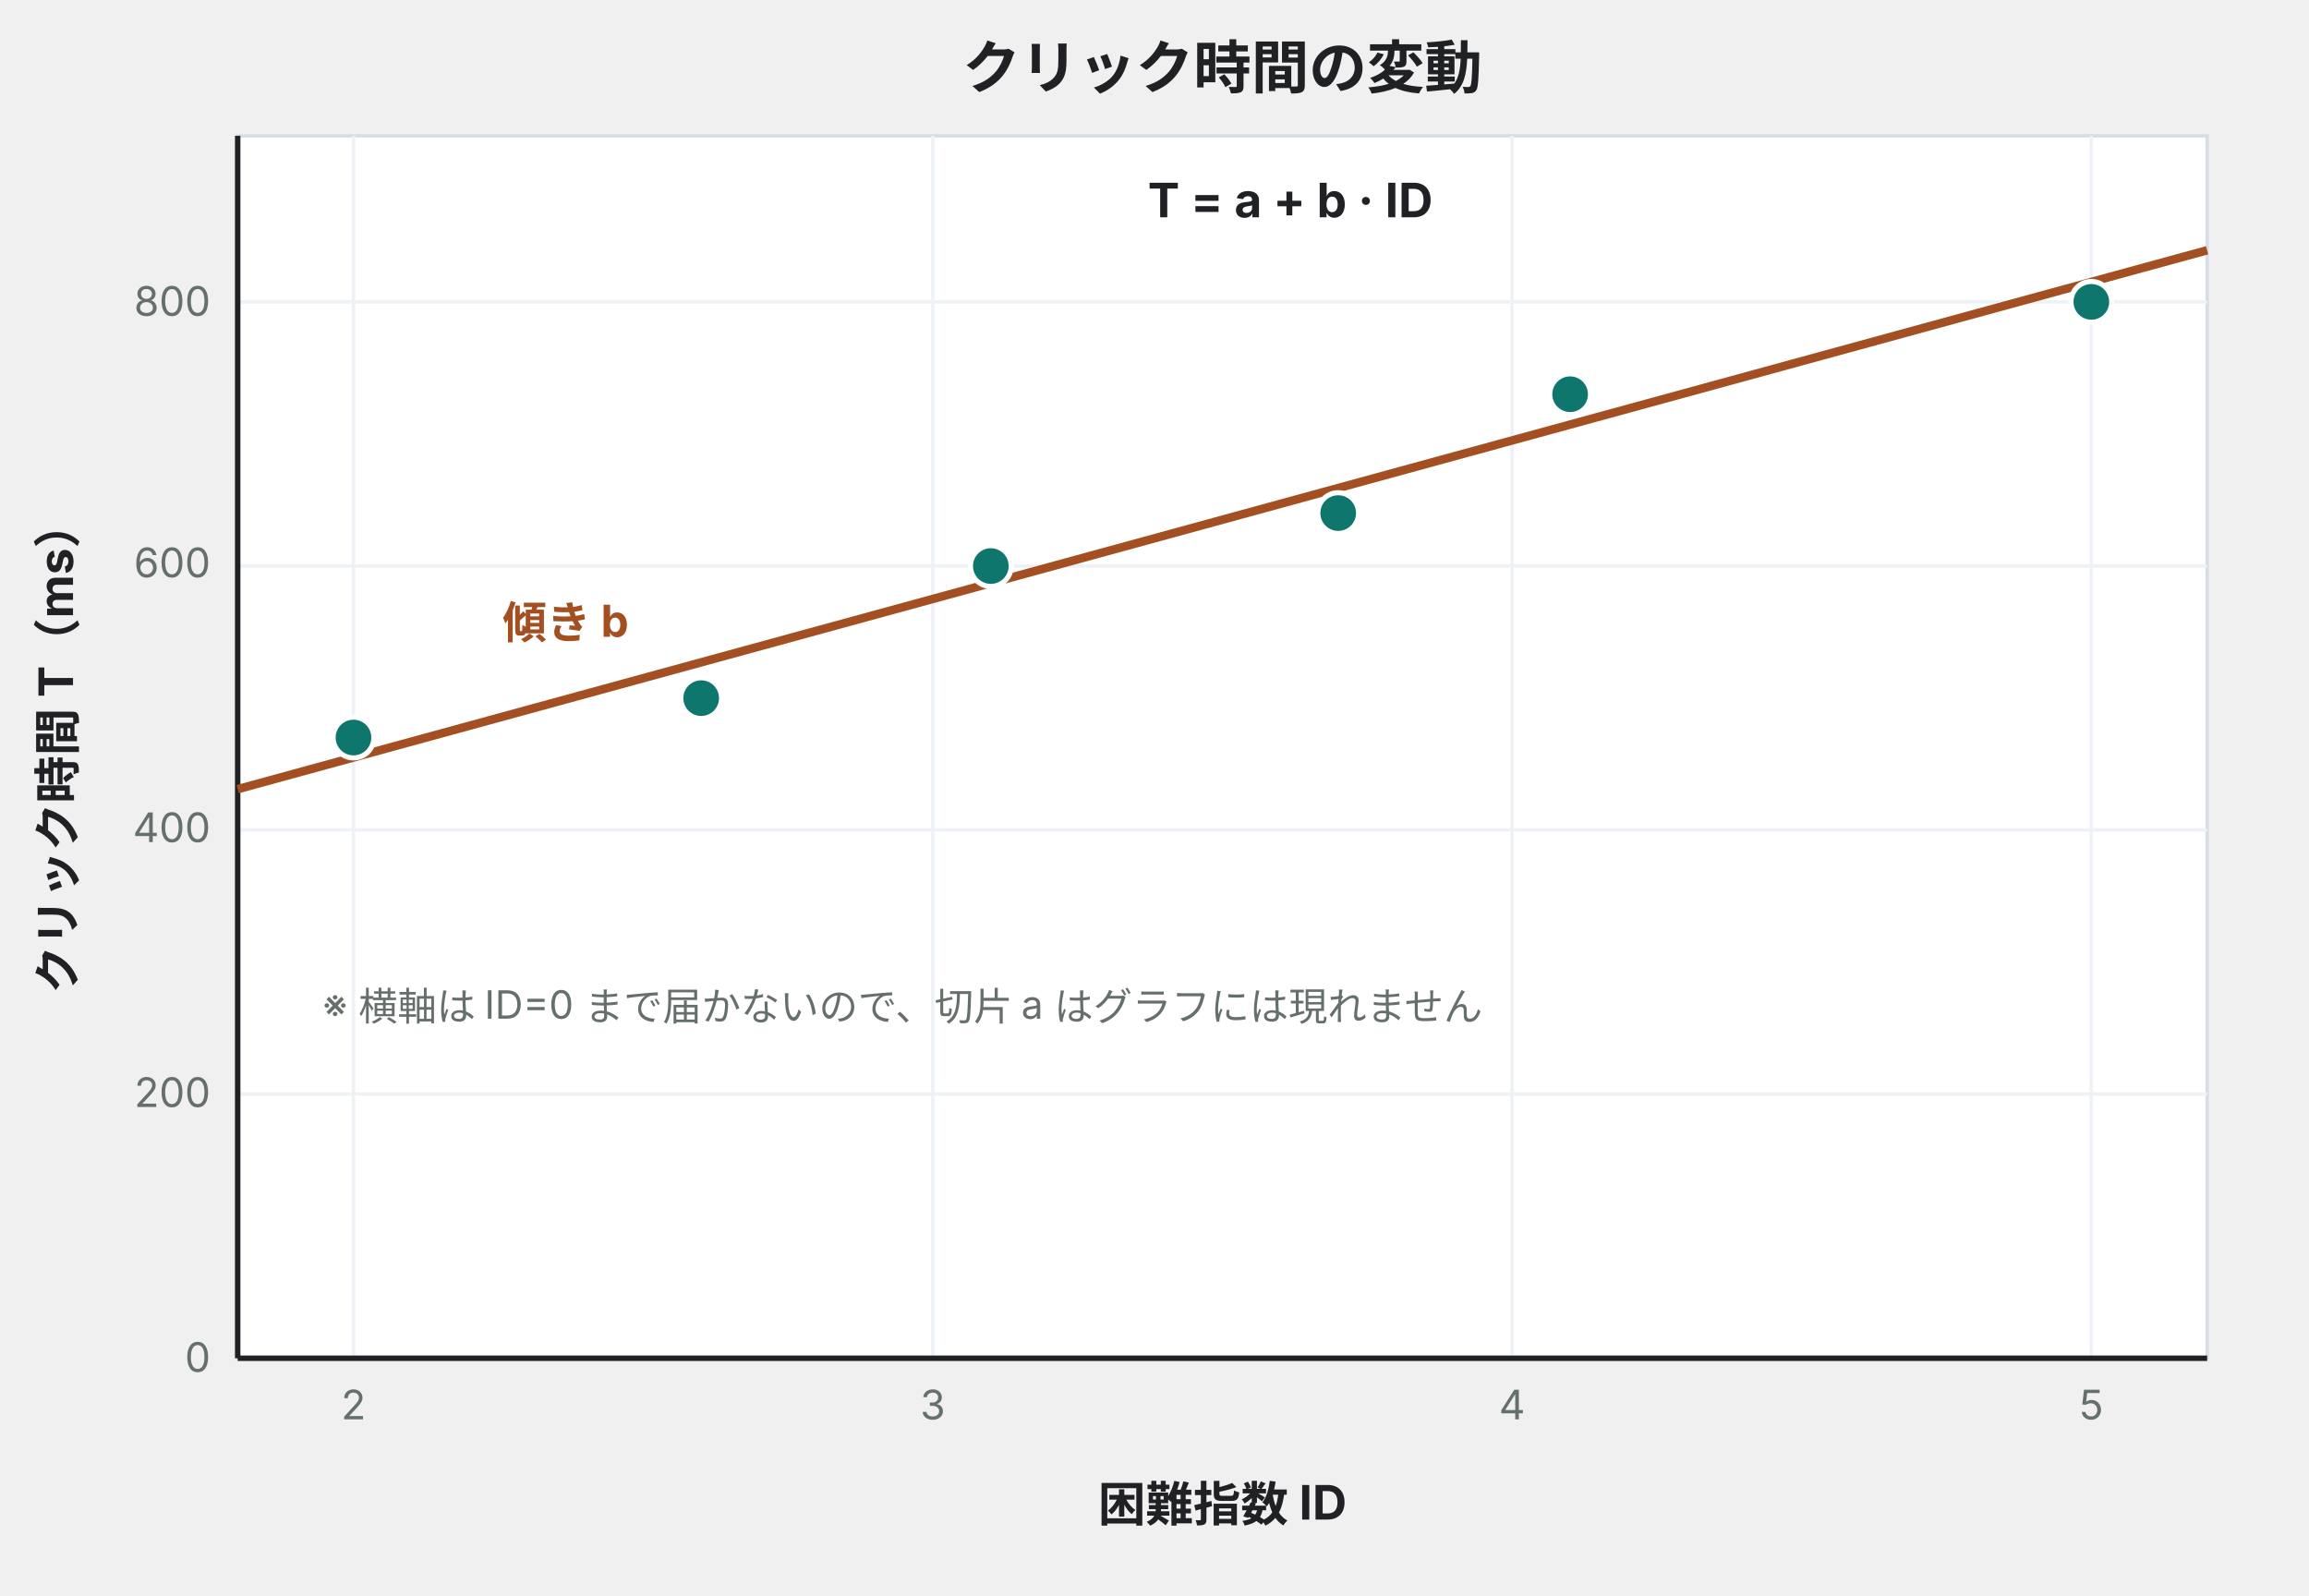
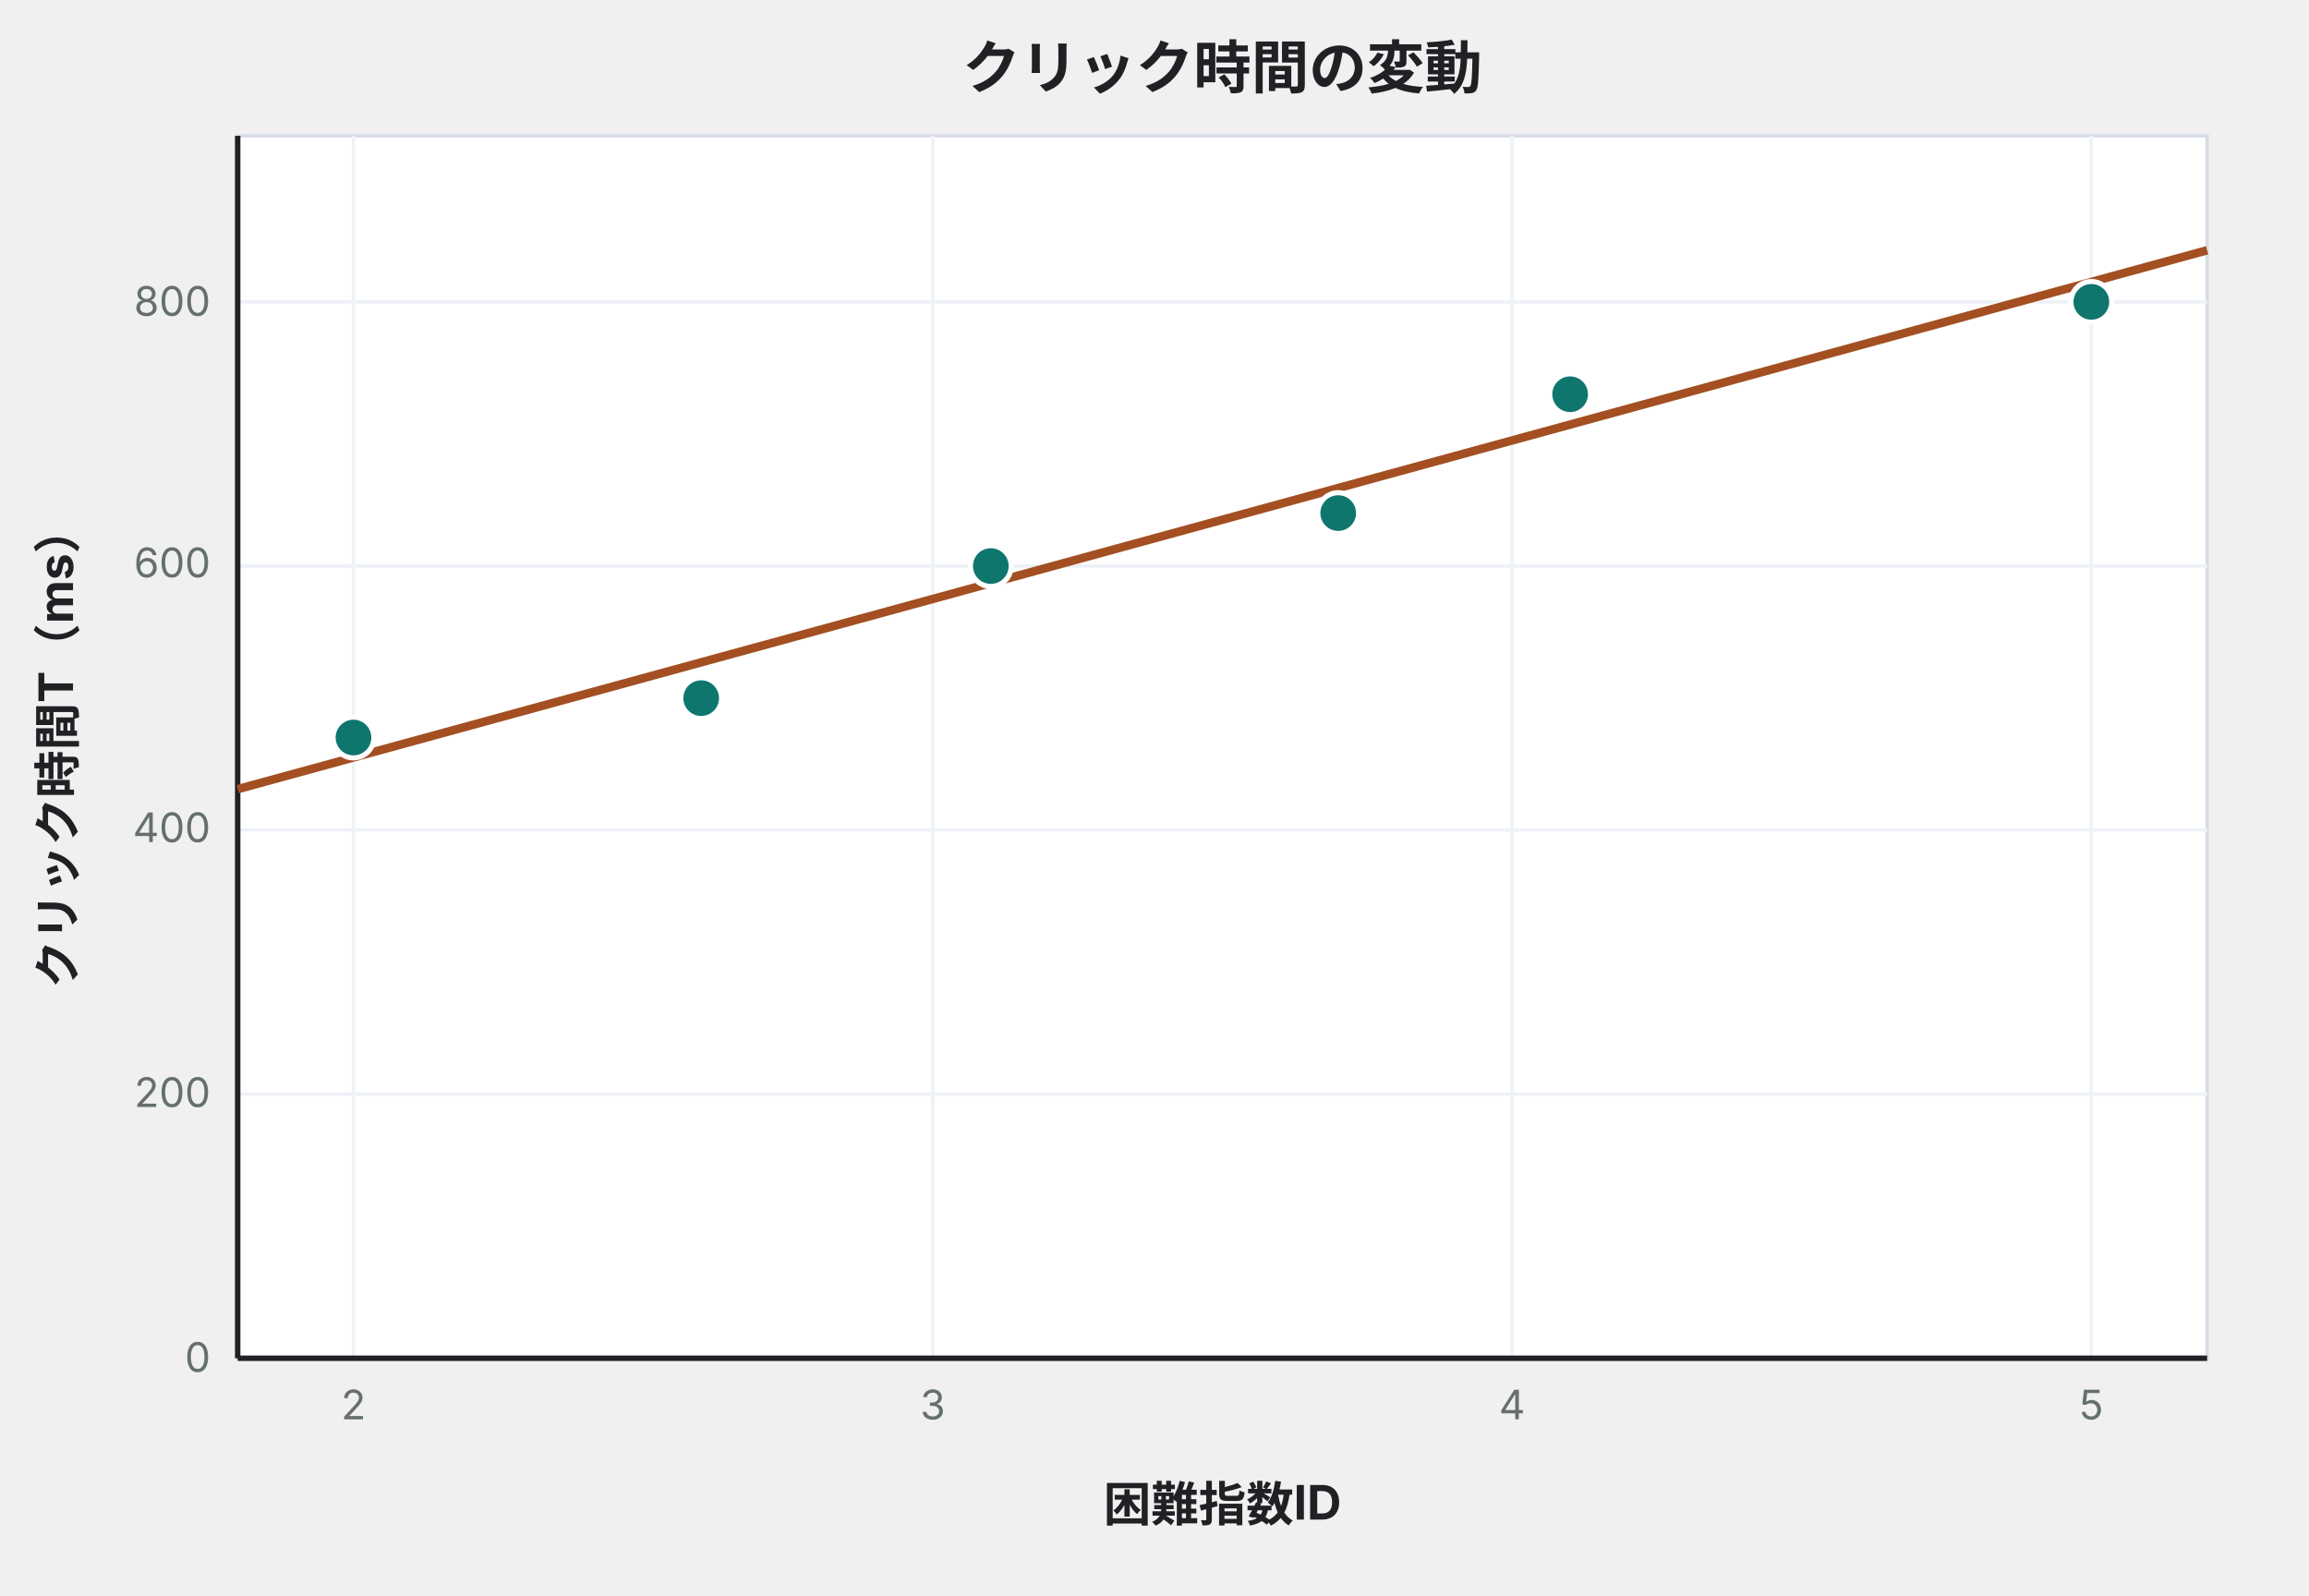
<svg xmlns="http://www.w3.org/2000/svg" viewBox="0 0 680 470" font-family="-apple-system, BlinkMacSystemFont, 'Hiragino Sans', 'Yu Gothic', 'Noto Sans JP', sans-serif" role="img" aria-labelledby="fitts-regression-title">
  <text x="360" y="26" text-anchor="middle" font-size="17" font-weight="700" fill="#202124">クリック時間の変動</text>
  <rect x="70" y="40" width="580" height="360" fill="#ffffff" stroke="#d7dde5" stroke-width="1" />
  <g stroke="#eef2f6" stroke-width="1">
    <line x1="70" y1="322.2" x2="650" y2="322.2" />
    <line x1="70" y1="244.4" x2="650" y2="244.4" />
    <line x1="70" y1="166.7" x2="650" y2="166.7" />
    <line x1="70" y1="88.9" x2="650" y2="88.9" />
  </g>
  <g font-size="12" fill="#66706b" text-anchor="end">
    <text x="62" y="404">0</text>
    <text x="62" y="326">200</text>
    <text x="62" y="248">400</text>
    <text x="62" y="170">600</text>
    <text x="62" y="93">800</text>
  </g>
  <g stroke="#eef2f6" stroke-width="1">
    <line x1="104.1" y1="40" x2="104.1" y2="400" />
    <line x1="274.7" y1="40" x2="274.7" y2="400" />
    <line x1="445.3" y1="40" x2="445.3" y2="400" />
    <line x1="615.9" y1="40" x2="615.9" y2="400" />
  </g>
  <g font-size="12" fill="#66706b" text-anchor="middle">
    <text x="104.1" y="418">2</text>
    <text x="274.7" y="418">3</text>
    <text x="445.3" y="418">4</text>
    <text x="615.9" y="418">5</text>
  </g>
  <line x1="70" y1="40" x2="70" y2="400" stroke="#202124" stroke-width="1.6" />
  <line x1="70" y1="400" x2="650" y2="400" stroke="#202124" stroke-width="1.6" />
-   <text x="360" y="448" text-anchor="middle" font-size="14" font-weight="700" fill="#202124">困難指数 ID</text>
-   <text x="22" y="220" text-anchor="middle" font-size="14" font-weight="700" fill="#202124" transform="rotate(-90 22 220)">クリック時間 T（ms）</text>
+   <text x="360" y="448" text-anchor="middle" font-size="14" font-weight="700" fill="#202124">困難指数ID</text>
+   <text x="22" y="220" text-anchor="middle" font-size="14" font-weight="700" fill="#202124" transform="rotate(-90 22 220)">クリック時間T（ms）</text>
  <line x1="70" y1="232.4" x2="650" y2="73.7" stroke="#a34f22" stroke-width="2.5" />
-   <text x="148" y="188" font-size="13" font-weight="700" fill="#a34f22">傾き b</text>
-   <text x="380" y="64" text-anchor="middle" font-size="14" font-weight="700" fill="#202124">T = a + b · ID</text>
-   <text x="95" y="300" font-size="11.5" fill="#66706b">※ 横軸は ID=0 まで届かないので、切片 a はグラフには現れません</text>
  <g fill="#0f766e" stroke="#ffffff" stroke-width="1.5">
    <circle cx="104.1" cy="217.2" r="6" />
    <circle cx="206.5" cy="205.6" r="6" />
    <circle cx="291.8" cy="166.7" r="6" />
    <circle cx="394.1" cy="151.1" r="6" />
    <circle cx="462.4" cy="116.1" r="6" />
    <circle cx="615.9" cy="88.9" r="6" />
  </g>
</svg>
